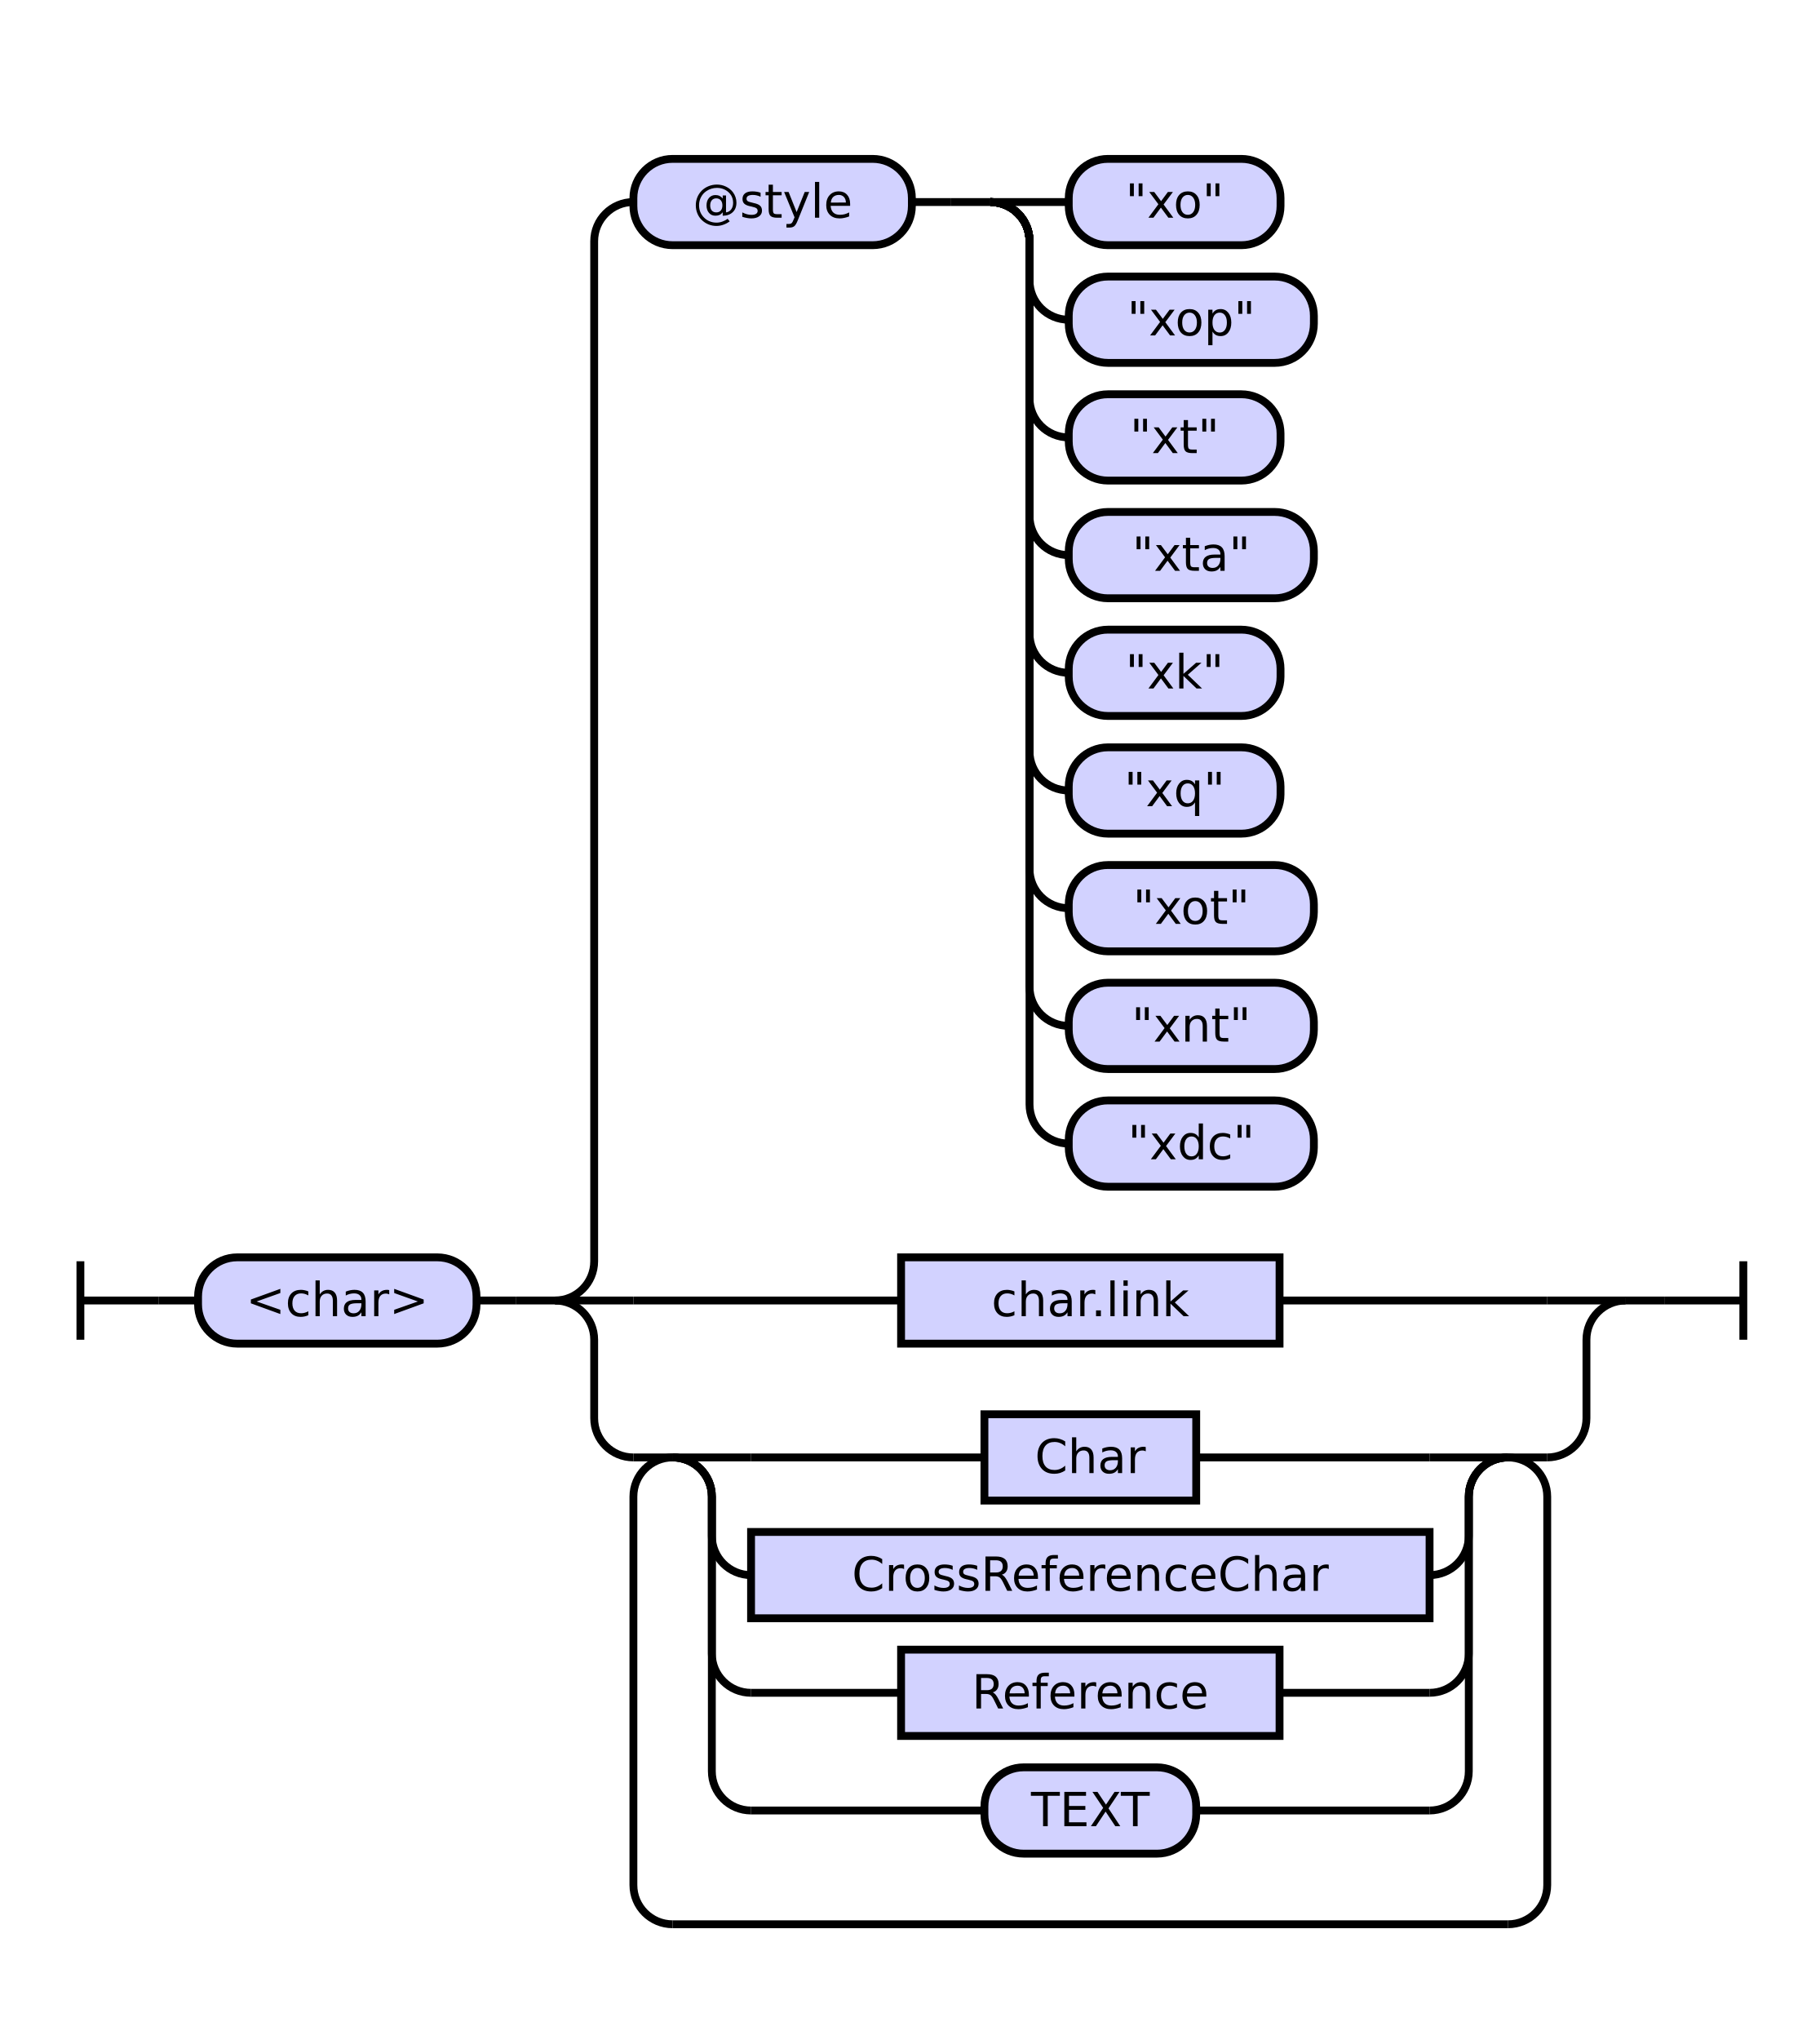
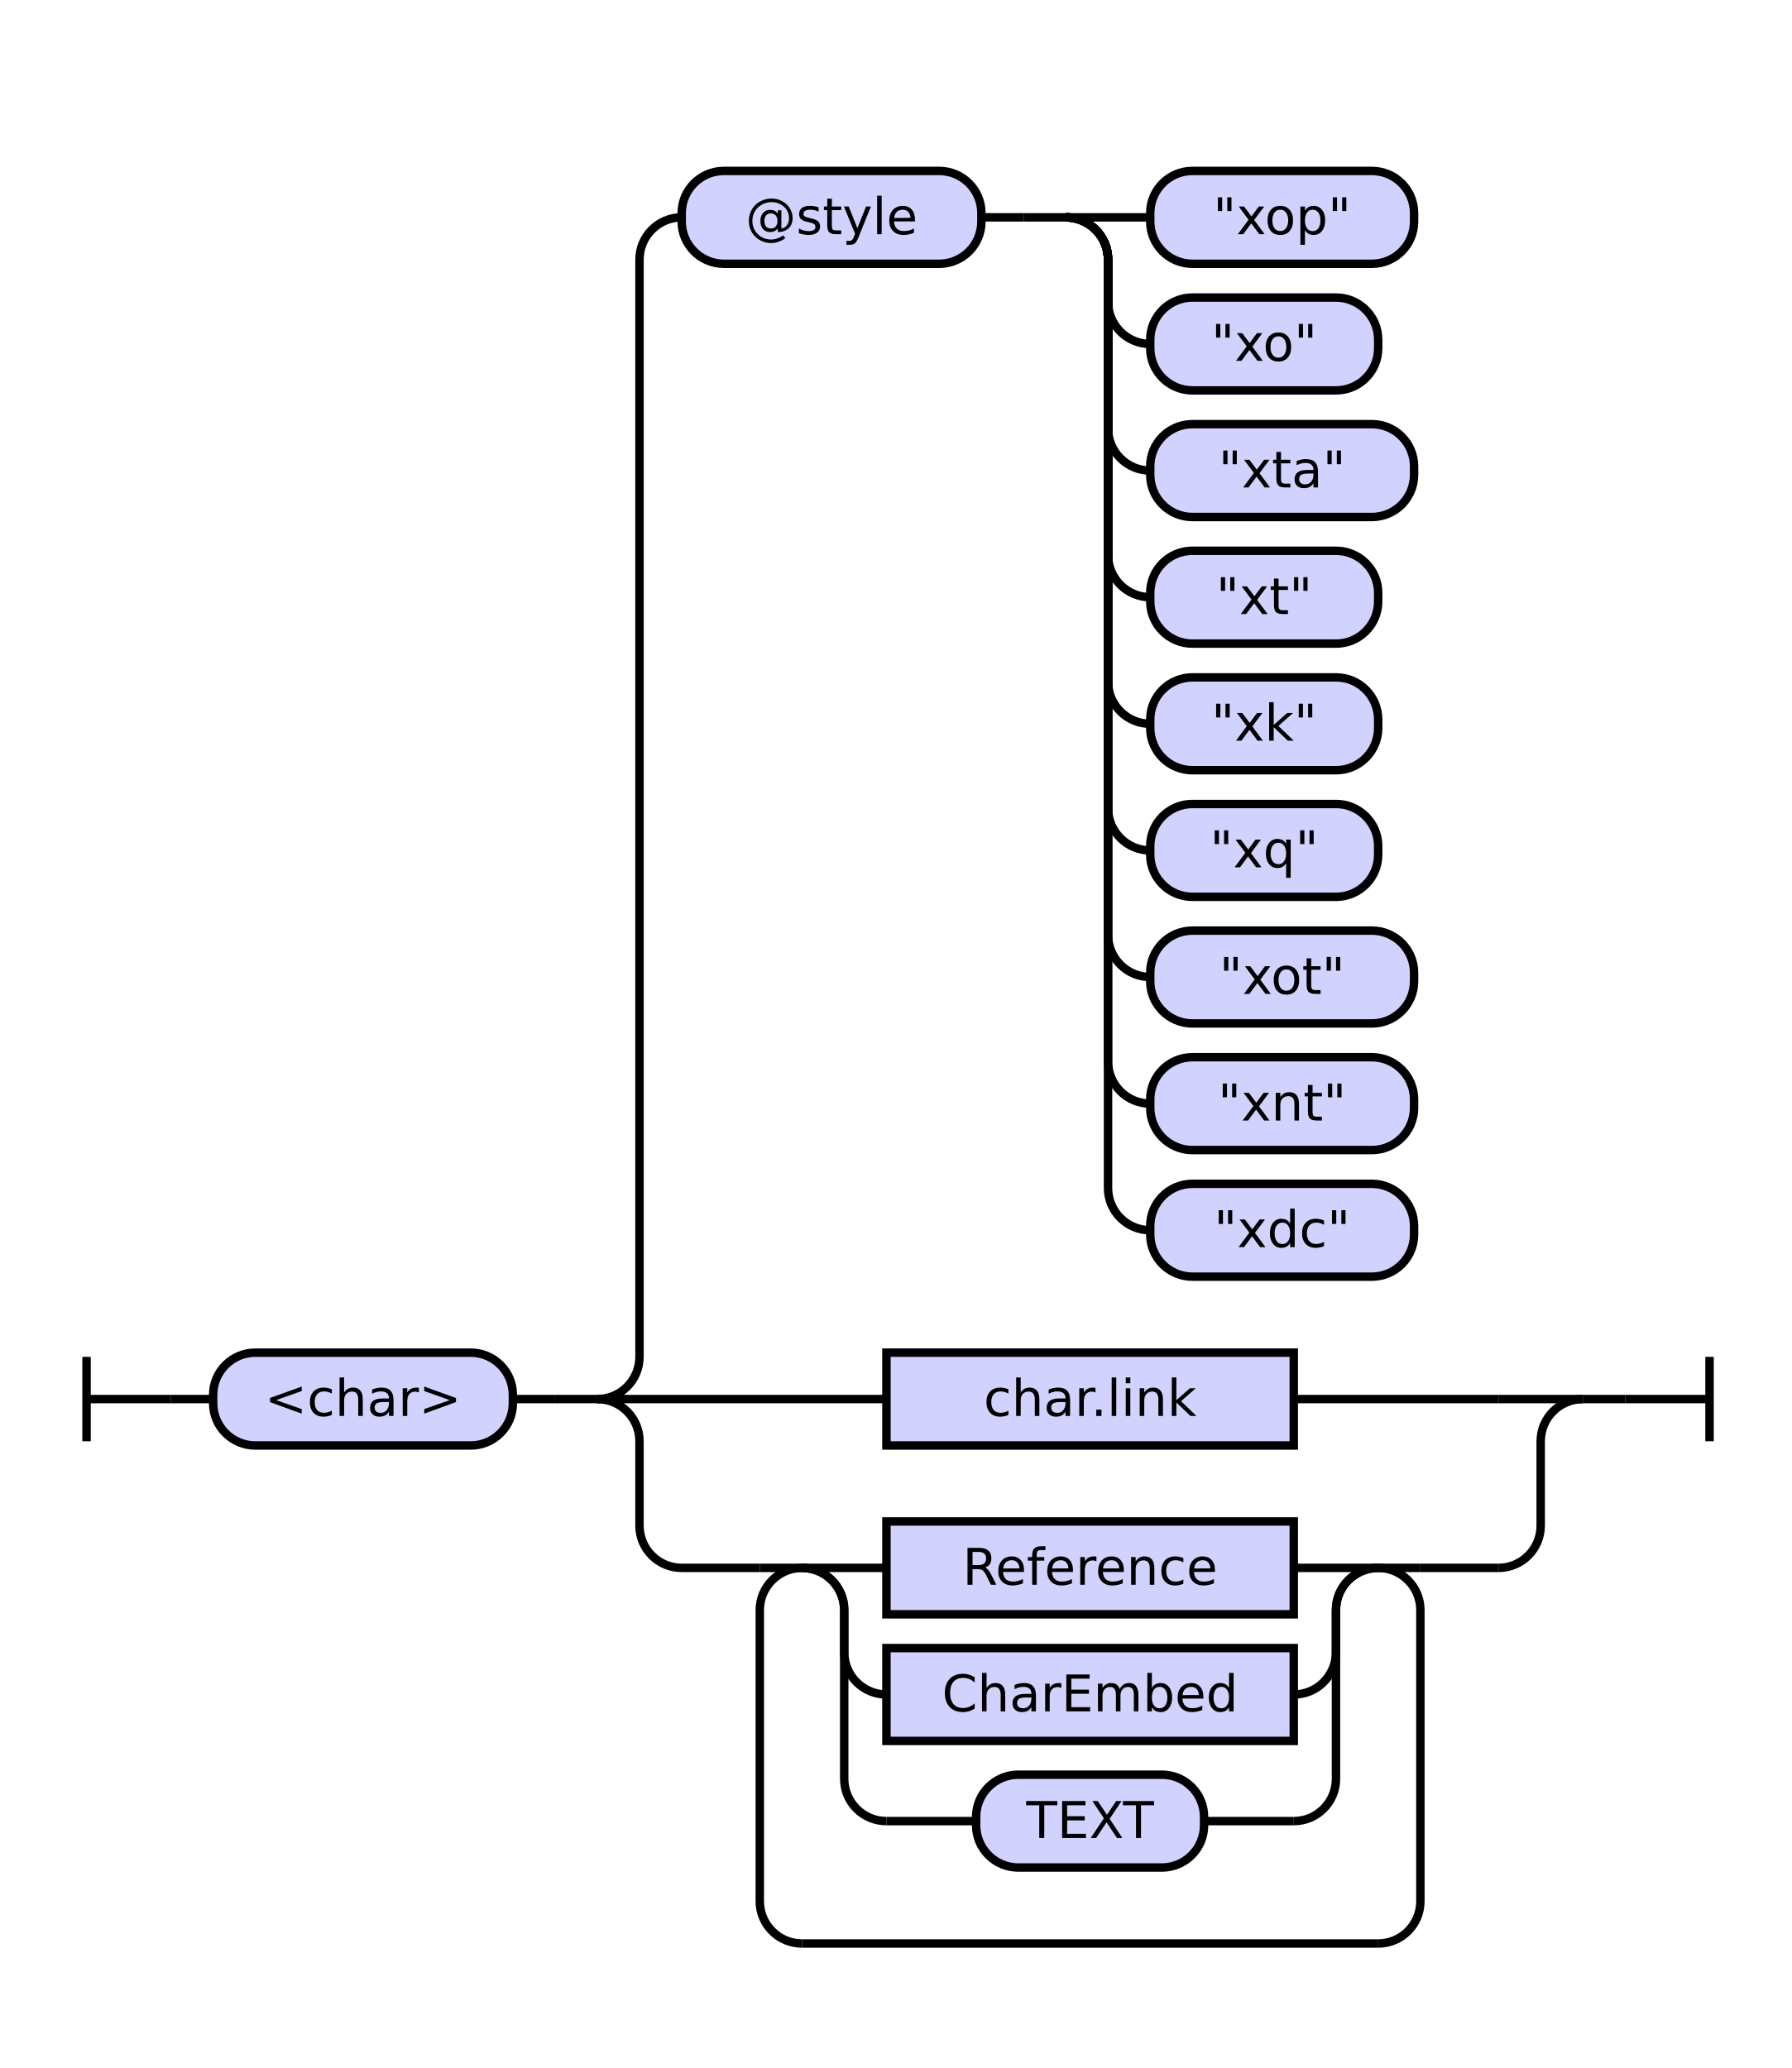
- <svg xmlns="http://www.w3.org/2000/svg" class="railroad-diagram" height="520" viewBox="0 0 464.0 520" width="464.0">
+ <svg xmlns="http://www.w3.org/2000/svg" class="railroad-diagram" height="490" viewBox="0 0 424.5 490" width="424.5">
  <g transform="translate(.5 .5)">
    <style>/*  */

    svg.railroad-diagram {
        background-color:hsl(30,20%,95%);
    }
    svg.railroad-diagram path {
        stroke-width: 2;
        stroke: black;
        fill: none;
    }
    svg.railroad-diagram text {
        font-size: 12px;
        text-anchor: middle;
        font-family: DejaVu Sans;
    }
    svg.railroad-diagram text.label {
        text-anchor:start;
    }
    svg.railroad-diagram text.comment {
        font-family: DejaVu Sans;
        font-size: 14px;
    }
    svg.railroad-diagram rect{
        stroke-width: 2;
        stroke:black;
        fill: rgb(210, 210, 255);
    }
    svg.railroad-diagram rect.group-box {
        stroke: gray;
        stroke-dasharray: 10 5;
        fill: none;
    }
    .terminal {
        font-family: DejaVu Sans;
    }

/*  */
</style>
    <g>
      <path d="M 20 321 v 20 m 0 -10 h 20" />
    </g>
    <path d="M 40 331 h 10" />
    <g>
      <path d="M 50 331 h 0.0" />
-       <path d="M 414.0 331 h 0.0" />
+       <path d="M 374.5 331 h 0.0" />
      <g>
        <path d="M 50.0 331 h 0.0" />
-         <path d="M 414.0 331 h 0.0" />
+         <path d="M 374.5 331 h 0.0" />
        <g class="terminal ">
          <path d="M 50.0 331 h 0.0" />
          <path d="M 121.0 331 h 0.0" />
          <rect height="22" rx="10" ry="10" width="71.0" x="50.0" y="320" />
          <text x="85.5" y="335">&lt;char&gt;</text>
        </g>
        <path d="M 121.0 331 h 10" />
        <path d="M 131.0 331 h 10" />
        <g>
          <path d="M 141.0 331 h 0.0" />
-           <path d="M 414.0 331 h 0.0" />
+           <path d="M 374.5 331 h 0.0" />
          <path d="M 141.0 331 a 10 10 0 0 0 10 -10 v -260 a 10 10 0 0 1 10 -10" />
          <g>
            <path d="M 161.0 51 h 0.0" />
            <path d="M 354.5 51 h 0.0" />
            <g class="terminal ">
              <path d="M 161.0 51 h 0.0" />
              <path d="M 232.0 51 h 0.0" />
              <rect height="22" rx="10" ry="10" width="71.0" x="161.0" y="40" />
              <text x="196.5" y="55">@style</text>
            </g>
            <path d="M 232.0 51 h 10" />
            <path d="M 242.0 51 h 10" />
            <g>
              <path d="M 252.0 51 h 0.0" />
              <path d="M 252.0 51 h 20" />
              <g class="terminal ">
                <path d="M 272.0 51 h 0.0" />
-                 <path d="M 326.0 51 h 0.0" />
-                 <rect height="22" rx="10" ry="10" width="54.0" x="272.0" y="40" />
-                 <text x="299.0" y="55">"xo"</text>
+                 <path d="M 334.5 51 h 0.0" />
+                 <rect height="22" rx="10" ry="10" width="62.5" x="272.0" y="40" />
+                 <text x="303.25" y="55">"xop"</text>
              </g>
              <path d="M 252.0 51 a 10 10 0 0 1 10 10 v 10 a 10 10 0 0 0 10 10" />
              <g class="terminal ">
                <path d="M 272.0 81 h 0.0" />
-                 <path d="M 334.5 81 h 0.0" />
-                 <rect height="22" rx="10" ry="10" width="62.5" x="272.0" y="70" />
-                 <text x="303.25" y="85">"xop"</text>
+                 <path d="M 326.0 81 h 0.0" />
+                 <rect height="22" rx="10" ry="10" width="54.0" x="272.0" y="70" />
+                 <text x="299.0" y="85">"xo"</text>
              </g>
              <path d="M 252.0 51 a 10 10 0 0 1 10 10 v 40 a 10 10 0 0 0 10 10" />
              <g class="terminal ">
                <path d="M 272.0 111 h 0.0" />
-                 <path d="M 326.0 111 h 0.0" />
-                 <rect height="22" rx="10" ry="10" width="54.0" x="272.0" y="100" />
-                 <text x="299.0" y="115">"xt"</text>
+                 <path d="M 334.5 111 h 0.0" />
+                 <rect height="22" rx="10" ry="10" width="62.5" x="272.0" y="100" />
+                 <text x="303.25" y="115">"xta"</text>
              </g>
              <path d="M 252.0 51 a 10 10 0 0 1 10 10 v 70 a 10 10 0 0 0 10 10" />
              <g class="terminal ">
                <path d="M 272.0 141 h 0.0" />
-                 <path d="M 334.5 141 h 0.0" />
-                 <rect height="22" rx="10" ry="10" width="62.5" x="272.0" y="130" />
-                 <text x="303.25" y="145">"xta"</text>
+                 <path d="M 326.0 141 h 0.0" />
+                 <rect height="22" rx="10" ry="10" width="54.0" x="272.0" y="130" />
+                 <text x="299.0" y="145">"xt"</text>
              </g>
              <path d="M 252.0 51 a 10 10 0 0 1 10 10 v 100 a 10 10 0 0 0 10 10" />
              <g class="terminal ">
                <path d="M 272.0 171 h 0.0" />
                <path d="M 326.0 171 h 0.0" />
                <rect height="22" rx="10" ry="10" width="54.0" x="272.0" y="160" />
                <text x="299.0" y="175">"xk"</text>
              </g>
              <path d="M 252.0 51 a 10 10 0 0 1 10 10 v 130 a 10 10 0 0 0 10 10" />
              <g class="terminal ">
                <path d="M 272.0 201 h 0.0" />
                <path d="M 326.0 201 h 0.0" />
                <rect height="22" rx="10" ry="10" width="54.0" x="272.0" y="190" />
                <text x="299.0" y="205">"xq"</text>
              </g>
              <path d="M 252.0 51 a 10 10 0 0 1 10 10 v 160 a 10 10 0 0 0 10 10" />
              <g class="terminal ">
                <path d="M 272.0 231 h 0.0" />
                <path d="M 334.5 231 h 0.0" />
                <rect height="22" rx="10" ry="10" width="62.5" x="272.0" y="220" />
                <text x="303.25" y="235">"xot"</text>
              </g>
              <path d="M 252.0 51 a 10 10 0 0 1 10 10 v 190 a 10 10 0 0 0 10 10" />
              <g class="terminal ">
                <path d="M 272.0 261 h 0.0" />
                <path d="M 334.5 261 h 0.0" />
                <rect height="22" rx="10" ry="10" width="62.5" x="272.0" y="250" />
                <text x="303.25" y="265">"xnt"</text>
              </g>
              <path d="M 252.0 51 a 10 10 0 0 1 10 10 v 220 a 10 10 0 0 0 10 10" />
              <g class="terminal ">
                <path d="M 272.0 291 h 0.0" />
                <path d="M 334.5 291 h 0.0" />
                <rect height="22" rx="10" ry="10" width="62.5" x="272.0" y="280" />
                <text x="303.25" y="295">"xdc"</text>
              </g>
            </g>
          </g>
          <path d="M 141.0 331 h 20" />
          <g class="non-terminal ">
-             <path d="M 161.0 331 h 68.25" />
-             <path d="M 325.75 331 h 68.25" />
-             <rect height="22" width="96.5" x="229.25" y="320" />
-             <text x="277.5" y="335">char.link</text>
+             <path d="M 161.0 331 h 48.5" />
+             <path d="M 306.0 331 h 48.5" />
+             <rect height="22" width="96.5" x="209.5" y="320" />
+             <text x="257.75" y="335">char.link</text>
          </g>
-           <path d="M 394.0 331 h 20" />
+           <path d="M 354.5 331 h 20" />
          <path d="M 141.0 331 a 10 10 0 0 1 10 10 v 20 a 10 10 0 0 0 10 10" />
          <g>
-             <path d="M 161.0 371 h 0.0" />
-             <path d="M 394.0 371 h 0.0" />
-             <path d="M 161.0 371 h 10" />
+             <path d="M 161.0 371 h 18.5" />
+             <path d="M 336.0 371 h 18.5" />
+             <path d="M 179.5 371 h 10" />
            <g>
-               <path d="M 171.0 371 h 0.0" />
-               <path d="M 384.0 371 h 0.0" />
-               <path d="M 171.0 371 h 20" />
+               <path d="M 189.5 371 h 0.0" />
+               <path d="M 326.0 371 h 0.0" />
+               <path d="M 189.5 371 h 20" />
              <g class="non-terminal ">
-                 <path d="M 191.0 371 h 59.5" />
-                 <path d="M 304.5 371 h 59.5" />
-                 <rect height="22" width="54.0" x="250.5" y="360" />
-                 <text x="277.5" y="375">Char</text>
+                 <path d="M 209.5 371 h 0.0" />
+                 <path d="M 306.0 371 h 0.0" />
+                 <rect height="22" width="96.5" x="209.5" y="360" />
+                 <text x="257.75" y="375">Reference</text>
              </g>
-               <path d="M 364.0 371 h 20" />
-               <path d="M 171.0 371 a 10 10 0 0 1 10 10 v 10 a 10 10 0 0 0 10 10" />
+               <path d="M 306.0 371 h 20" />
+               <path d="M 189.5 371 a 10 10 0 0 1 10 10 v 10 a 10 10 0 0 0 10 10" />
              <g class="non-terminal ">
-                 <path d="M 191.0 401 h 0.0" />
-                 <path d="M 364.0 401 h 0.0" />
-                 <rect height="22" width="173.0" x="191.0" y="390" />
-                 <text x="277.5" y="405">CrossReferenceChar</text>
+                 <path d="M 209.5 401 h 0.0" />
+                 <path d="M 306.0 401 h 0.0" />
+                 <rect height="22" width="96.5" x="209.5" y="390" />
+                 <text x="257.75" y="405">CharEmbed</text>
              </g>
-               <path d="M 364.0 401 a 10 10 0 0 0 10 -10 v -10 a 10 10 0 0 1 10 -10" />
-               <path d="M 171.0 371 a 10 10 0 0 1 10 10 v 40 a 10 10 0 0 0 10 10" />
-               <g class="non-terminal ">
-                 <path d="M 191.0 431 h 38.25" />
-                 <path d="M 325.75 431 h 38.25" />
-                 <rect height="22" width="96.5" x="229.25" y="420" />
-                 <text x="277.5" y="435">Reference</text>
+               <path d="M 306.0 401 a 10 10 0 0 0 10 -10 v -10 a 10 10 0 0 1 10 -10" />
+               <path d="M 189.5 371 a 10 10 0 0 1 10 10 v 40 a 10 10 0 0 0 10 10" />
+               <g class="terminal ">
+                 <path d="M 209.5 431 h 21.25" />
+                 <path d="M 284.75 431 h 21.25" />
+                 <rect height="22" rx="10" ry="10" width="54.0" x="230.75" y="420" />
+                 <text x="257.75" y="435">TEXT</text>
              </g>
-               <path d="M 364.0 431 a 10 10 0 0 0 10 -10 v -40 a 10 10 0 0 1 10 -10" />
-               <path d="M 171.0 371 a 10 10 0 0 1 10 10 v 70 a 10 10 0 0 0 10 10" />
-               <g class="terminal ">
-                 <path d="M 191.0 461 h 59.5" />
-                 <path d="M 304.5 461 h 59.5" />
-                 <rect height="22" rx="10" ry="10" width="54.0" x="250.5" y="450" />
-                 <text x="277.5" y="465">TEXT</text>
-               </g>
-               <path d="M 364.0 461 a 10 10 0 0 0 10 -10 v -70 a 10 10 0 0 1 10 -10" />
+               <path d="M 306.0 431 a 10 10 0 0 0 10 -10 v -40 a 10 10 0 0 1 10 -10" />
            </g>
-             <path d="M 384.0 371 h 10" />
-             <path d="M 171.0 371 a 10 10 0 0 0 -10 10 v 99 a 10 10 0 0 0 10 10" />
+             <path d="M 326.0 371 h 10" />
+             <path d="M 189.5 371 a 10 10 0 0 0 -10 10 v 69 a 10 10 0 0 0 10 10" />
            <g>
-               <path d="M 171.0 490 h 213.0" />
+               <path d="M 189.5 460 h 136.5" />
            </g>
-             <path d="M 384.0 490 a 10 10 0 0 0 10 -10 v -99 a 10 10 0 0 0 -10 -10" />
+             <path d="M 326.0 460 a 10 10 0 0 0 10 -10 v -69 a 10 10 0 0 0 -10 -10" />
          </g>
-           <path d="M 394.0 371 a 10 10 0 0 0 10 -10 v -20 a 10 10 0 0 1 10 -10" />
+           <path d="M 354.5 371 a 10 10 0 0 0 10 -10 v -20 a 10 10 0 0 1 10 -10" />
        </g>
      </g>
    </g>
-     <path d="M 414.0 331 h 10" />
-     <path d="M 424.0 331 h 20 m 0 -10 v 20" />
+     <path d="M 374.5 331 h 10" />
+     <path d="M 384.5 331 h 20 m 0 -10 v 20" />
  </g>
</svg>
